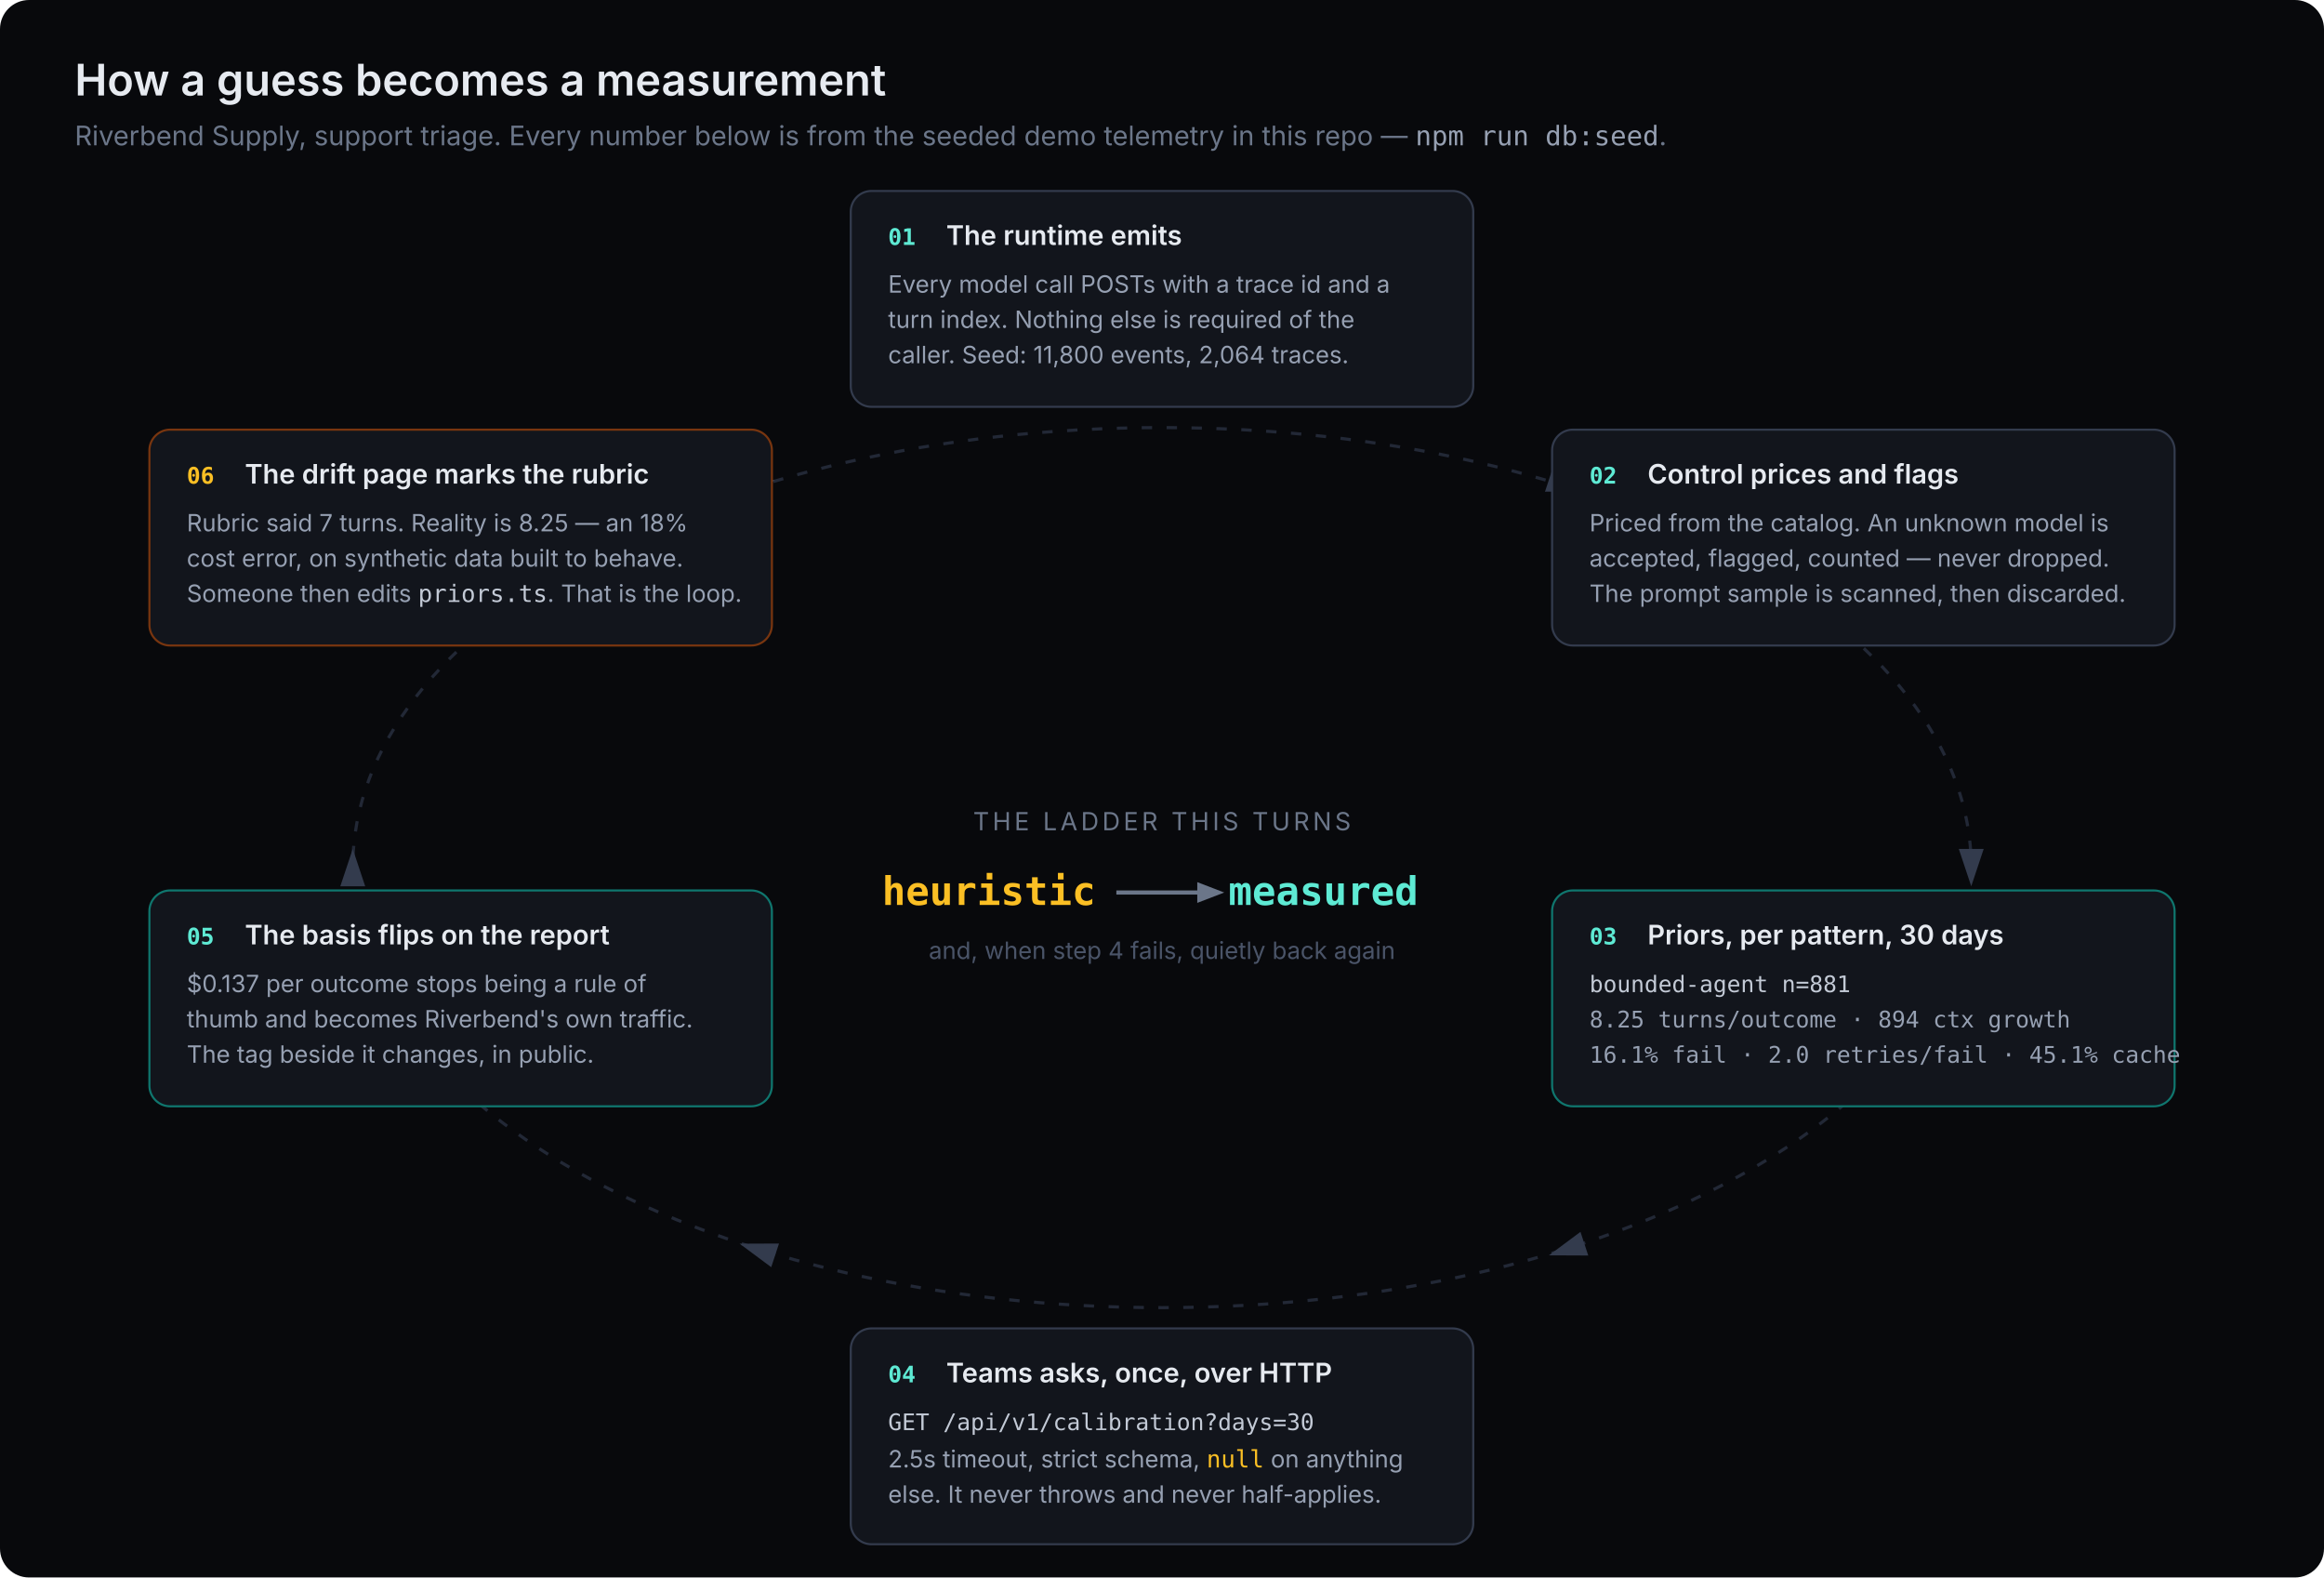
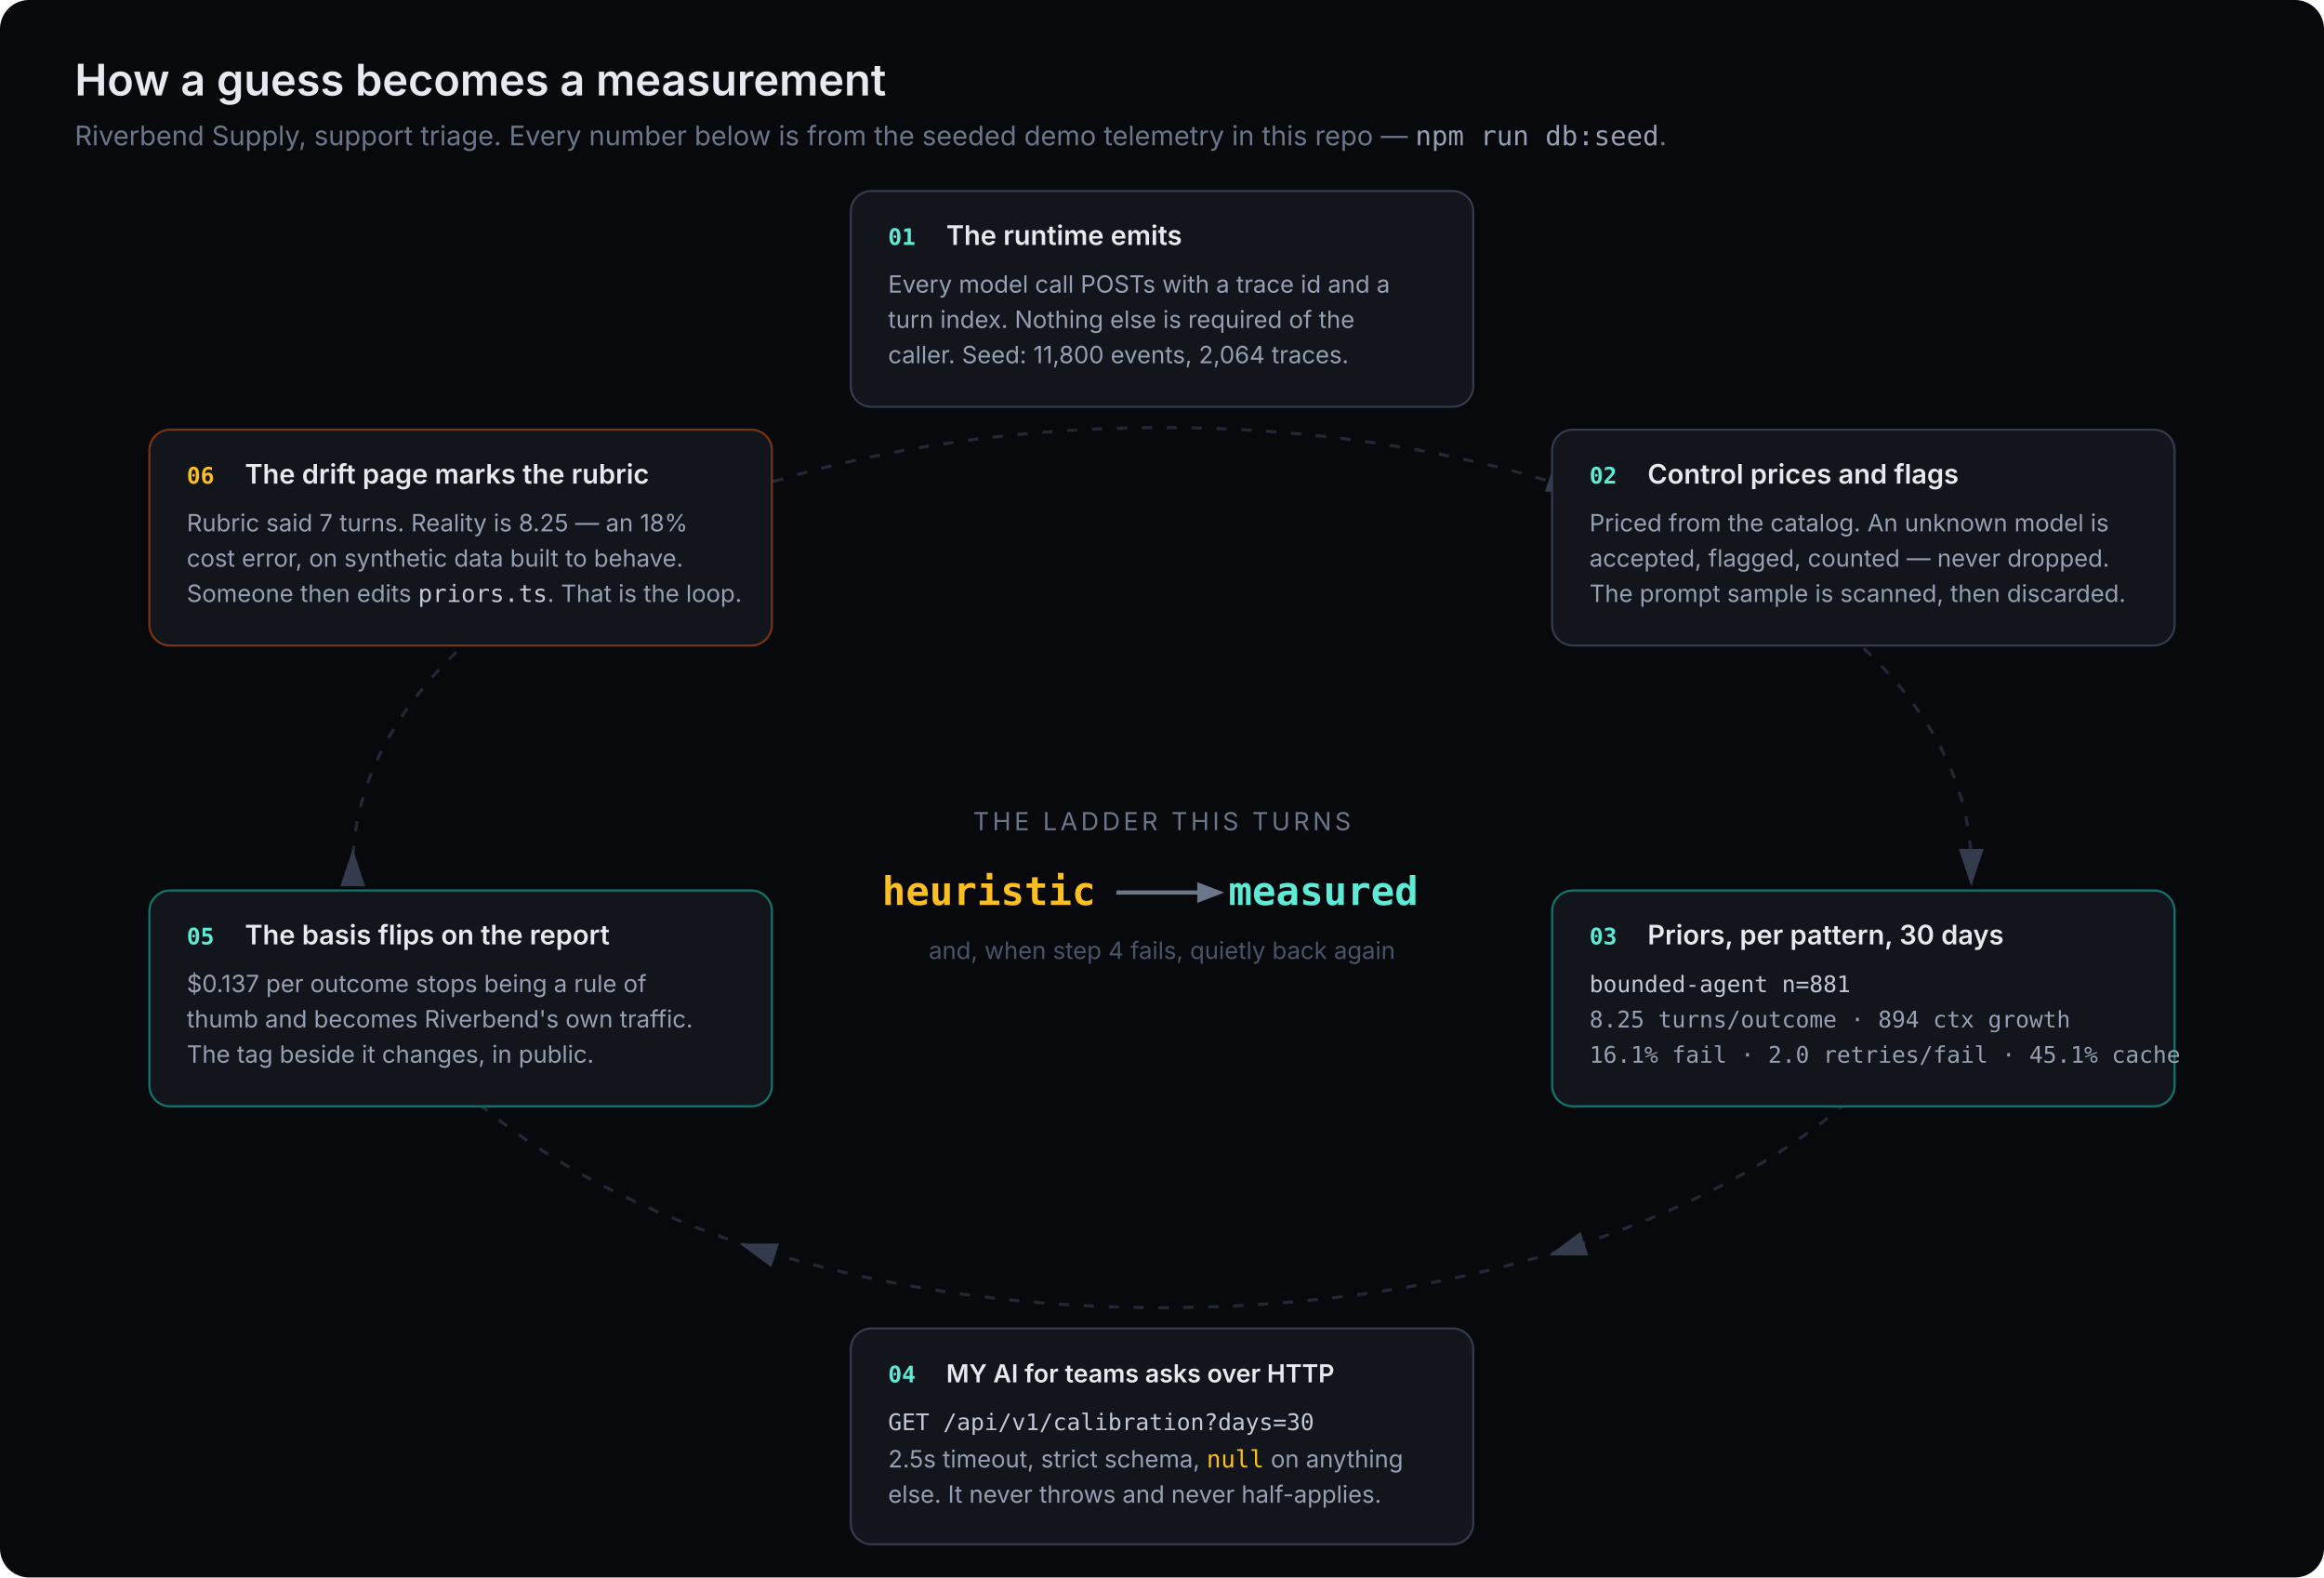
<svg xmlns="http://www.w3.org/2000/svg" viewBox="0 0 1120 760" width="1120" height="760" font-family="ui-sans-serif, system-ui, -apple-system, Segoe UI, Inter, sans-serif">
  <rect width="1120" height="760" rx="14" fill="#08090c" />
  <text x="36" y="46" fill="#e6eaf0" font-size="21" font-weight="600">How a guess becomes a measurement</text>
  <text x="36" y="70" fill="#6b7689" font-size="13">Riverbend Supply, support triage. Every number below is from the seeded demo telemetry in this repo — <tspan font-family="ui-monospace, Menlo, monospace" fill="#96a0b2">npm run db:seed</tspan>.</text>
  <ellipse cx="560" cy="418" rx="390" ry="212" fill="none" stroke="#222836" stroke-width="1.5" stroke-dasharray="5 7" />
  <g fill="#333b4d">
    <path d="M -9,-6 L 9,0 L -9,6 Z" transform="translate(755,234) rotate(18.2)" />
    <path d="M -9,-6 L 9,0 L -9,6 Z" transform="translate(950,418) rotate(90)" />
    <path d="M -9,-6 L 9,0 L -9,6 Z" transform="translate(755,602) rotate(161.8)" />
    <path d="M -9,-6 L 9,0 L -9,6 Z" transform="translate(365,602) rotate(198.2)" />
    <path d="M -9,-6 L 9,0 L -9,6 Z" transform="translate(170,418) rotate(270)" />
    <path d="M -9,-6 L 9,0 L -9,6 Z" transform="translate(365,234) rotate(341.8)" />
  </g>
  <text x="560" y="400" text-anchor="middle" fill="#6b7689" font-size="12" letter-spacing="1.6">THE LADDER THIS TURNS</text>
  <text x="528" y="436" text-anchor="end" font-family="ui-monospace, Menlo, monospace" font-size="19" font-weight="600" fill="#fbbf24">heuristic</text>
  <path d="M 538 430 L 578 430" stroke="#6b7689" stroke-width="2" />
  <path d="M -7,-5 L 6,0 L -7,5 Z" transform="translate(584,430)" fill="#6b7689" />
  <text x="592" y="436" text-anchor="start" font-family="ui-monospace, Menlo, monospace" font-size="19" font-weight="600" fill="#5eead4">measured</text>
  <text x="560" y="462" text-anchor="middle" fill="#4a5468" font-size="11.5">and, when step 4 fails, quietly back again</text>
  <g>
    <rect x="410" y="92" width="300" height="104" rx="10" fill="#12151c" stroke="#333b4d" />
    <text x="428" y="118" fill="#5eead4" font-size="11" font-weight="700" font-family="ui-monospace, Menlo, monospace">01</text>
    <text x="456" y="118" fill="#e6eaf0" font-size="13" font-weight="600">The runtime emits</text>
    <text x="428" y="141" fill="#96a0b2" font-size="11.5">Every model call POSTs with a trace id and a</text>
    <text x="428" y="158" fill="#96a0b2" font-size="11.5">turn index. Nothing else is required of the</text>
    <text x="428" y="175" fill="#96a0b2" font-size="11.5">caller. Seed: 11,800 events, 2,064 traces.</text>
  </g>
  <g>
    <rect x="748" y="207" width="300" height="104" rx="10" fill="#12151c" stroke="#333b4d" />
    <text x="766" y="233" fill="#5eead4" font-size="11" font-weight="700" font-family="ui-monospace, Menlo, monospace">02</text>
    <text x="794" y="233" fill="#e6eaf0" font-size="13" font-weight="600">Control prices and flags</text>
    <text x="766" y="256" fill="#96a0b2" font-size="11.5">Priced from the catalog. An unknown model is</text>
    <text x="766" y="273" fill="#96a0b2" font-size="11.5">accepted, flagged, counted — never dropped.</text>
    <text x="766" y="290" fill="#96a0b2" font-size="11.5">The prompt sample is scanned, then discarded.</text>
  </g>
  <g>
    <rect x="748" y="429" width="300" height="104" rx="10" fill="#12151c" stroke="#0f766e" />
    <text x="766" y="455" fill="#5eead4" font-size="11" font-weight="700" font-family="ui-monospace, Menlo, monospace">03</text>
    <text x="794" y="455" fill="#e6eaf0" font-size="13" font-weight="600">Priors, per pattern, 30 days</text>
    <text x="766" y="478" font-size="11" font-family="ui-monospace, Menlo, monospace" fill="#c3cad6">bounded-agent  n=881</text>
    <text x="766" y="495" font-size="11" font-family="ui-monospace, Menlo, monospace" fill="#96a0b2">8.25 turns/outcome · 894 ctx growth</text>
    <text x="766" y="512" font-size="11" font-family="ui-monospace, Menlo, monospace" fill="#96a0b2">16.1% fail · 2.0 retries/fail · 45.1% cache</text>
  </g>
  <g>
    <rect x="410" y="640" width="300" height="104" rx="10" fill="#12151c" stroke="#333b4d" />
    <text x="428" y="666" fill="#5eead4" font-size="11" font-weight="700" font-family="ui-monospace, Menlo, monospace">04</text>
-     <text x="456" y="666" fill="#e6eaf0" font-size="13" font-weight="600">Teams asks, once, over HTTP</text>
+     <text x="456" y="666" fill="#e6eaf0" font-size="12" font-weight="600">MY AI for teams asks over HTTP</text>
    <text x="428" y="689" font-size="11" font-family="ui-monospace, Menlo, monospace" fill="#c3cad6">GET /api/v1/calibration?days=30</text>
    <text x="428" y="707" fill="#96a0b2" font-size="11.5">2.5s timeout, strict schema, <tspan font-family="ui-monospace, Menlo, monospace" fill="#fbbf24">null</tspan> on anything</text>
    <text x="428" y="724" fill="#96a0b2" font-size="11.5">else. It never throws and never half-applies.</text>
  </g>
  <g>
    <rect x="72" y="429" width="300" height="104" rx="10" fill="#12151c" stroke="#0f766e" />
    <text x="90" y="455" fill="#5eead4" font-size="11" font-weight="700" font-family="ui-monospace, Menlo, monospace">05</text>
    <text x="118" y="455" fill="#e6eaf0" font-size="13" font-weight="600">The basis flips on the report</text>
    <text x="90" y="478" fill="#96a0b2" font-size="11.5">$0.137 per outcome stops being a rule of</text>
    <text x="90" y="495" fill="#96a0b2" font-size="11.5">thumb and becomes Riverbend's own traffic.</text>
    <text x="90" y="512" fill="#96a0b2" font-size="11.5">The tag beside it changes, in public.</text>
  </g>
  <g>
    <rect x="72" y="207" width="300" height="104" rx="10" fill="#12151c" stroke="#78350f" />
    <text x="90" y="233" fill="#fbbf24" font-size="11" font-weight="700" font-family="ui-monospace, Menlo, monospace">06</text>
    <text x="118" y="233" fill="#e6eaf0" font-size="13" font-weight="600">The drift page marks the rubric</text>
    <text x="90" y="256" fill="#96a0b2" font-size="11.5">Rubric said 7 turns. Reality is 8.25 — an 18%</text>
    <text x="90" y="273" fill="#96a0b2" font-size="11.5">cost error, on synthetic data built to behave.</text>
    <text x="90" y="290" fill="#96a0b2" font-size="11.5">Someone then edits <tspan font-family="ui-monospace, Menlo, monospace" fill="#c3cad6">priors.ts</tspan>. That is the loop.</text>
  </g>
</svg>
